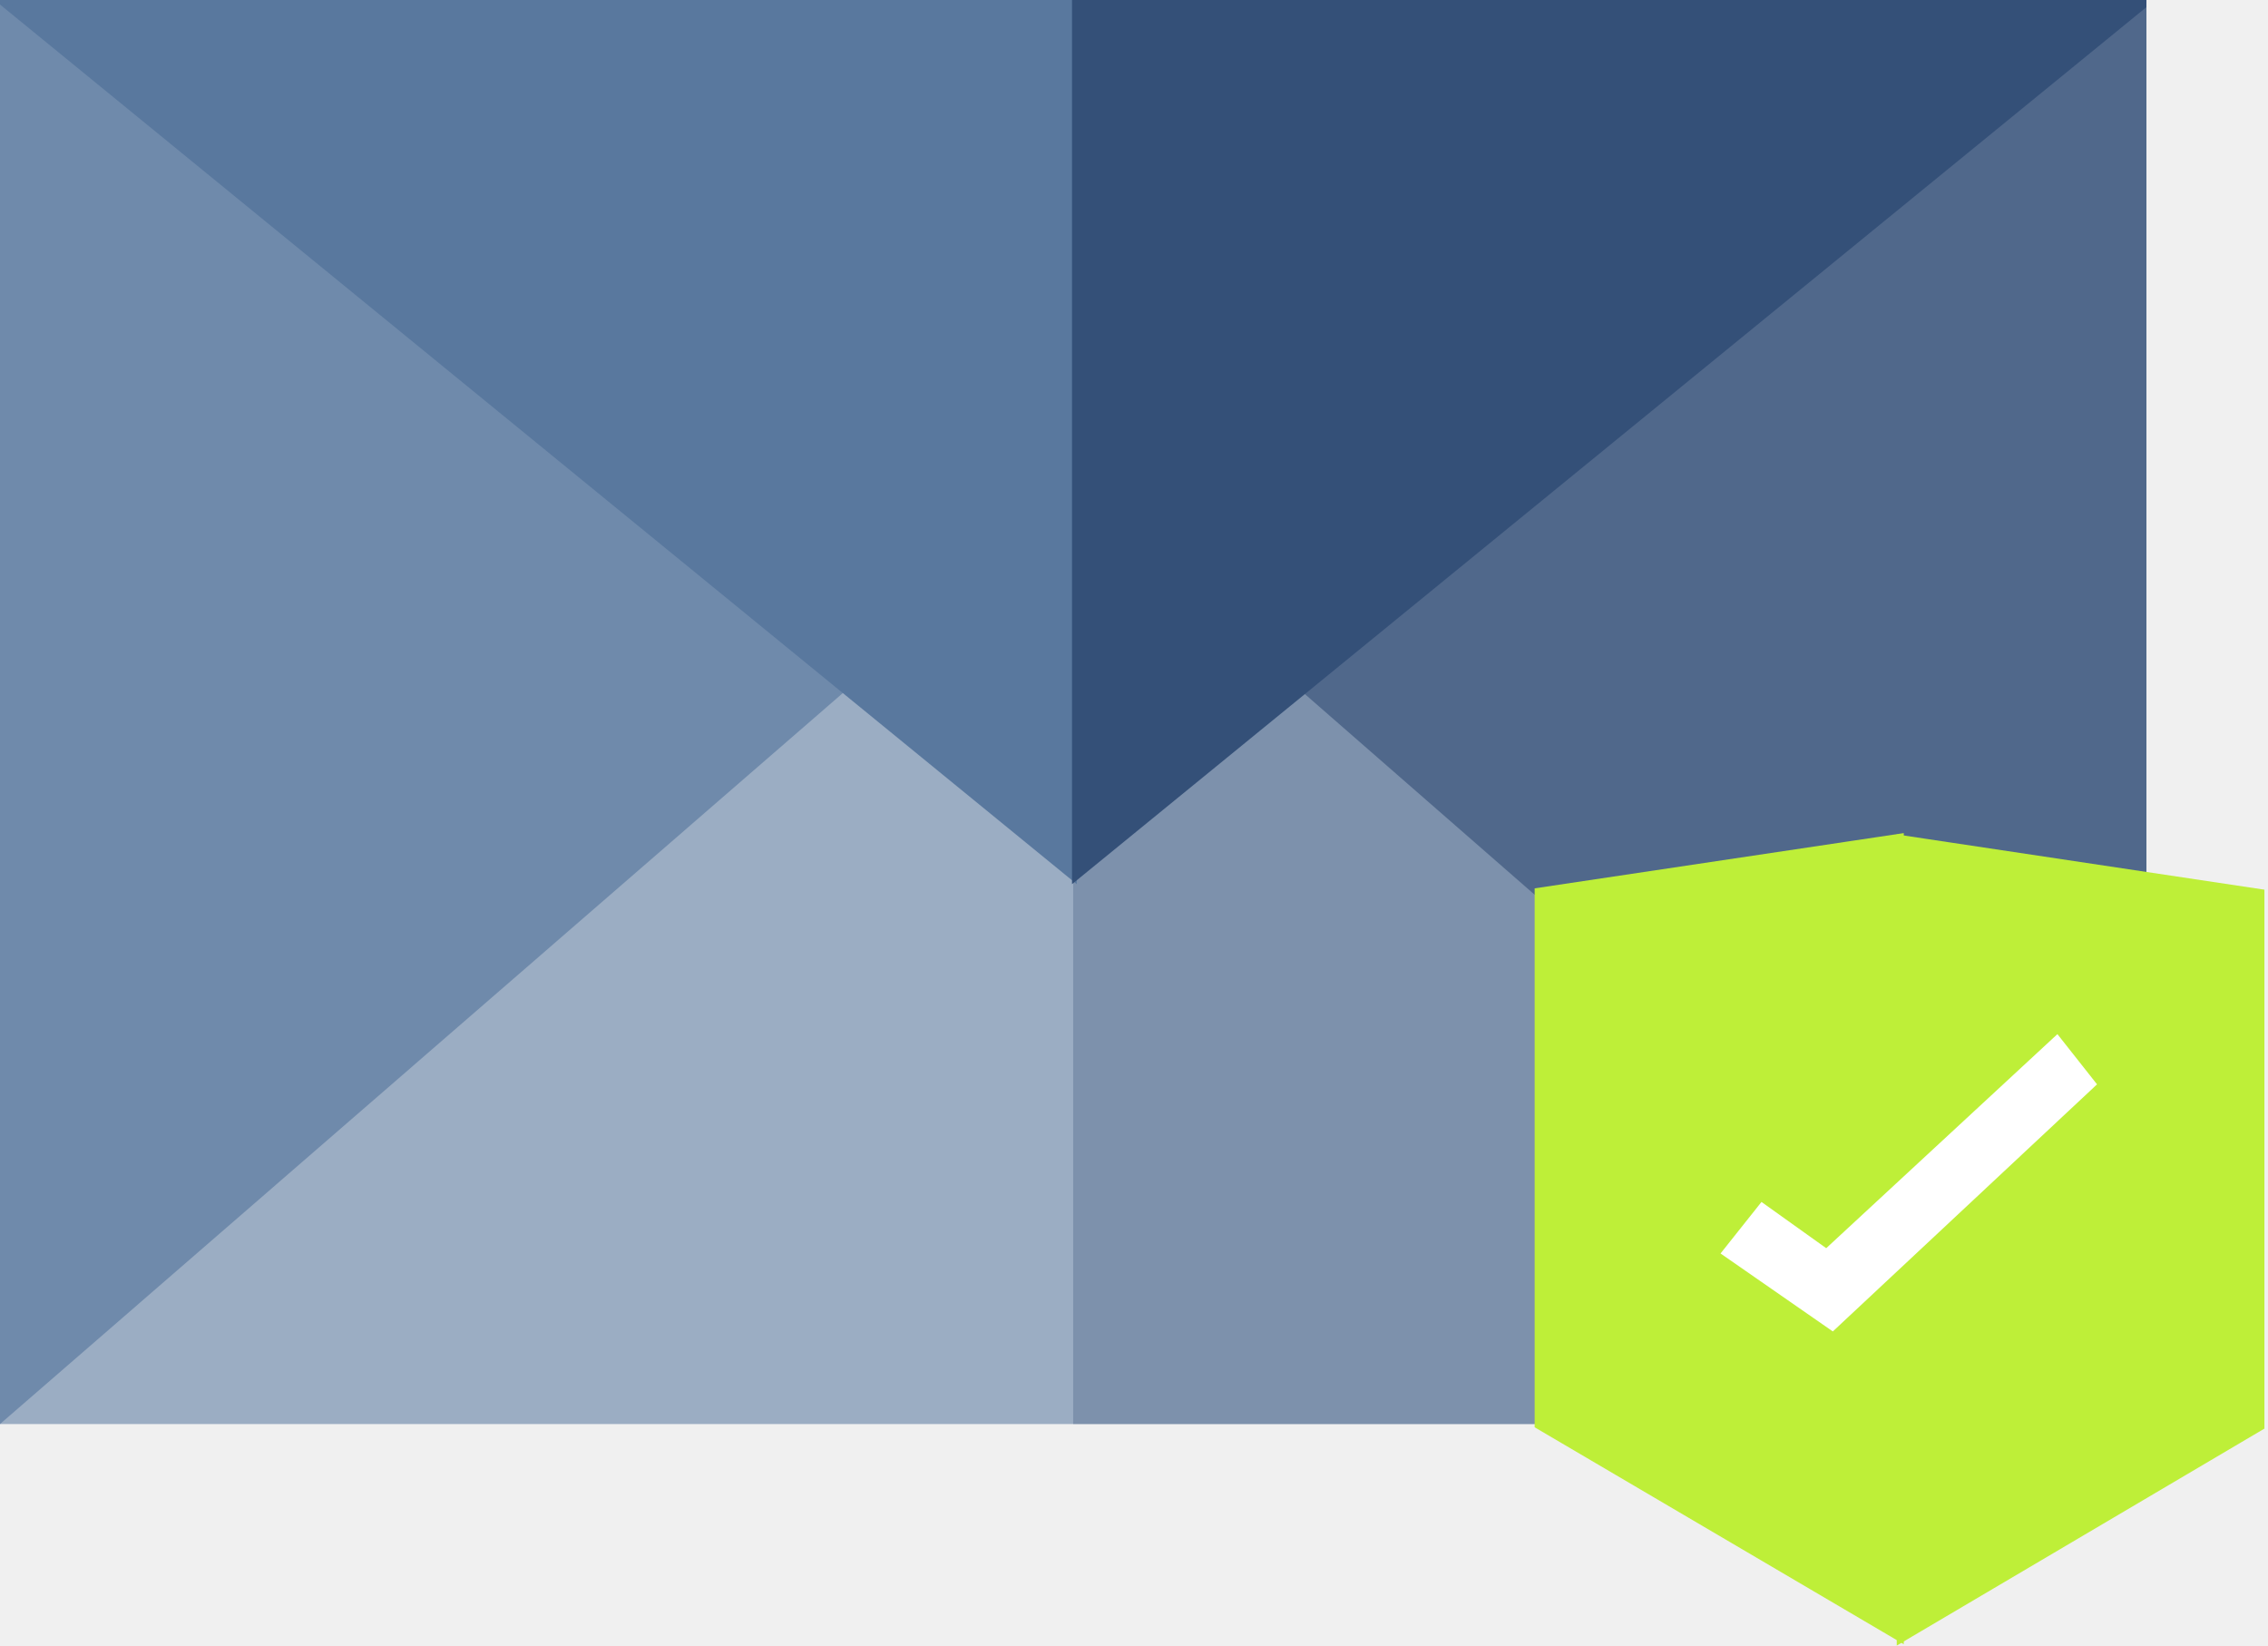
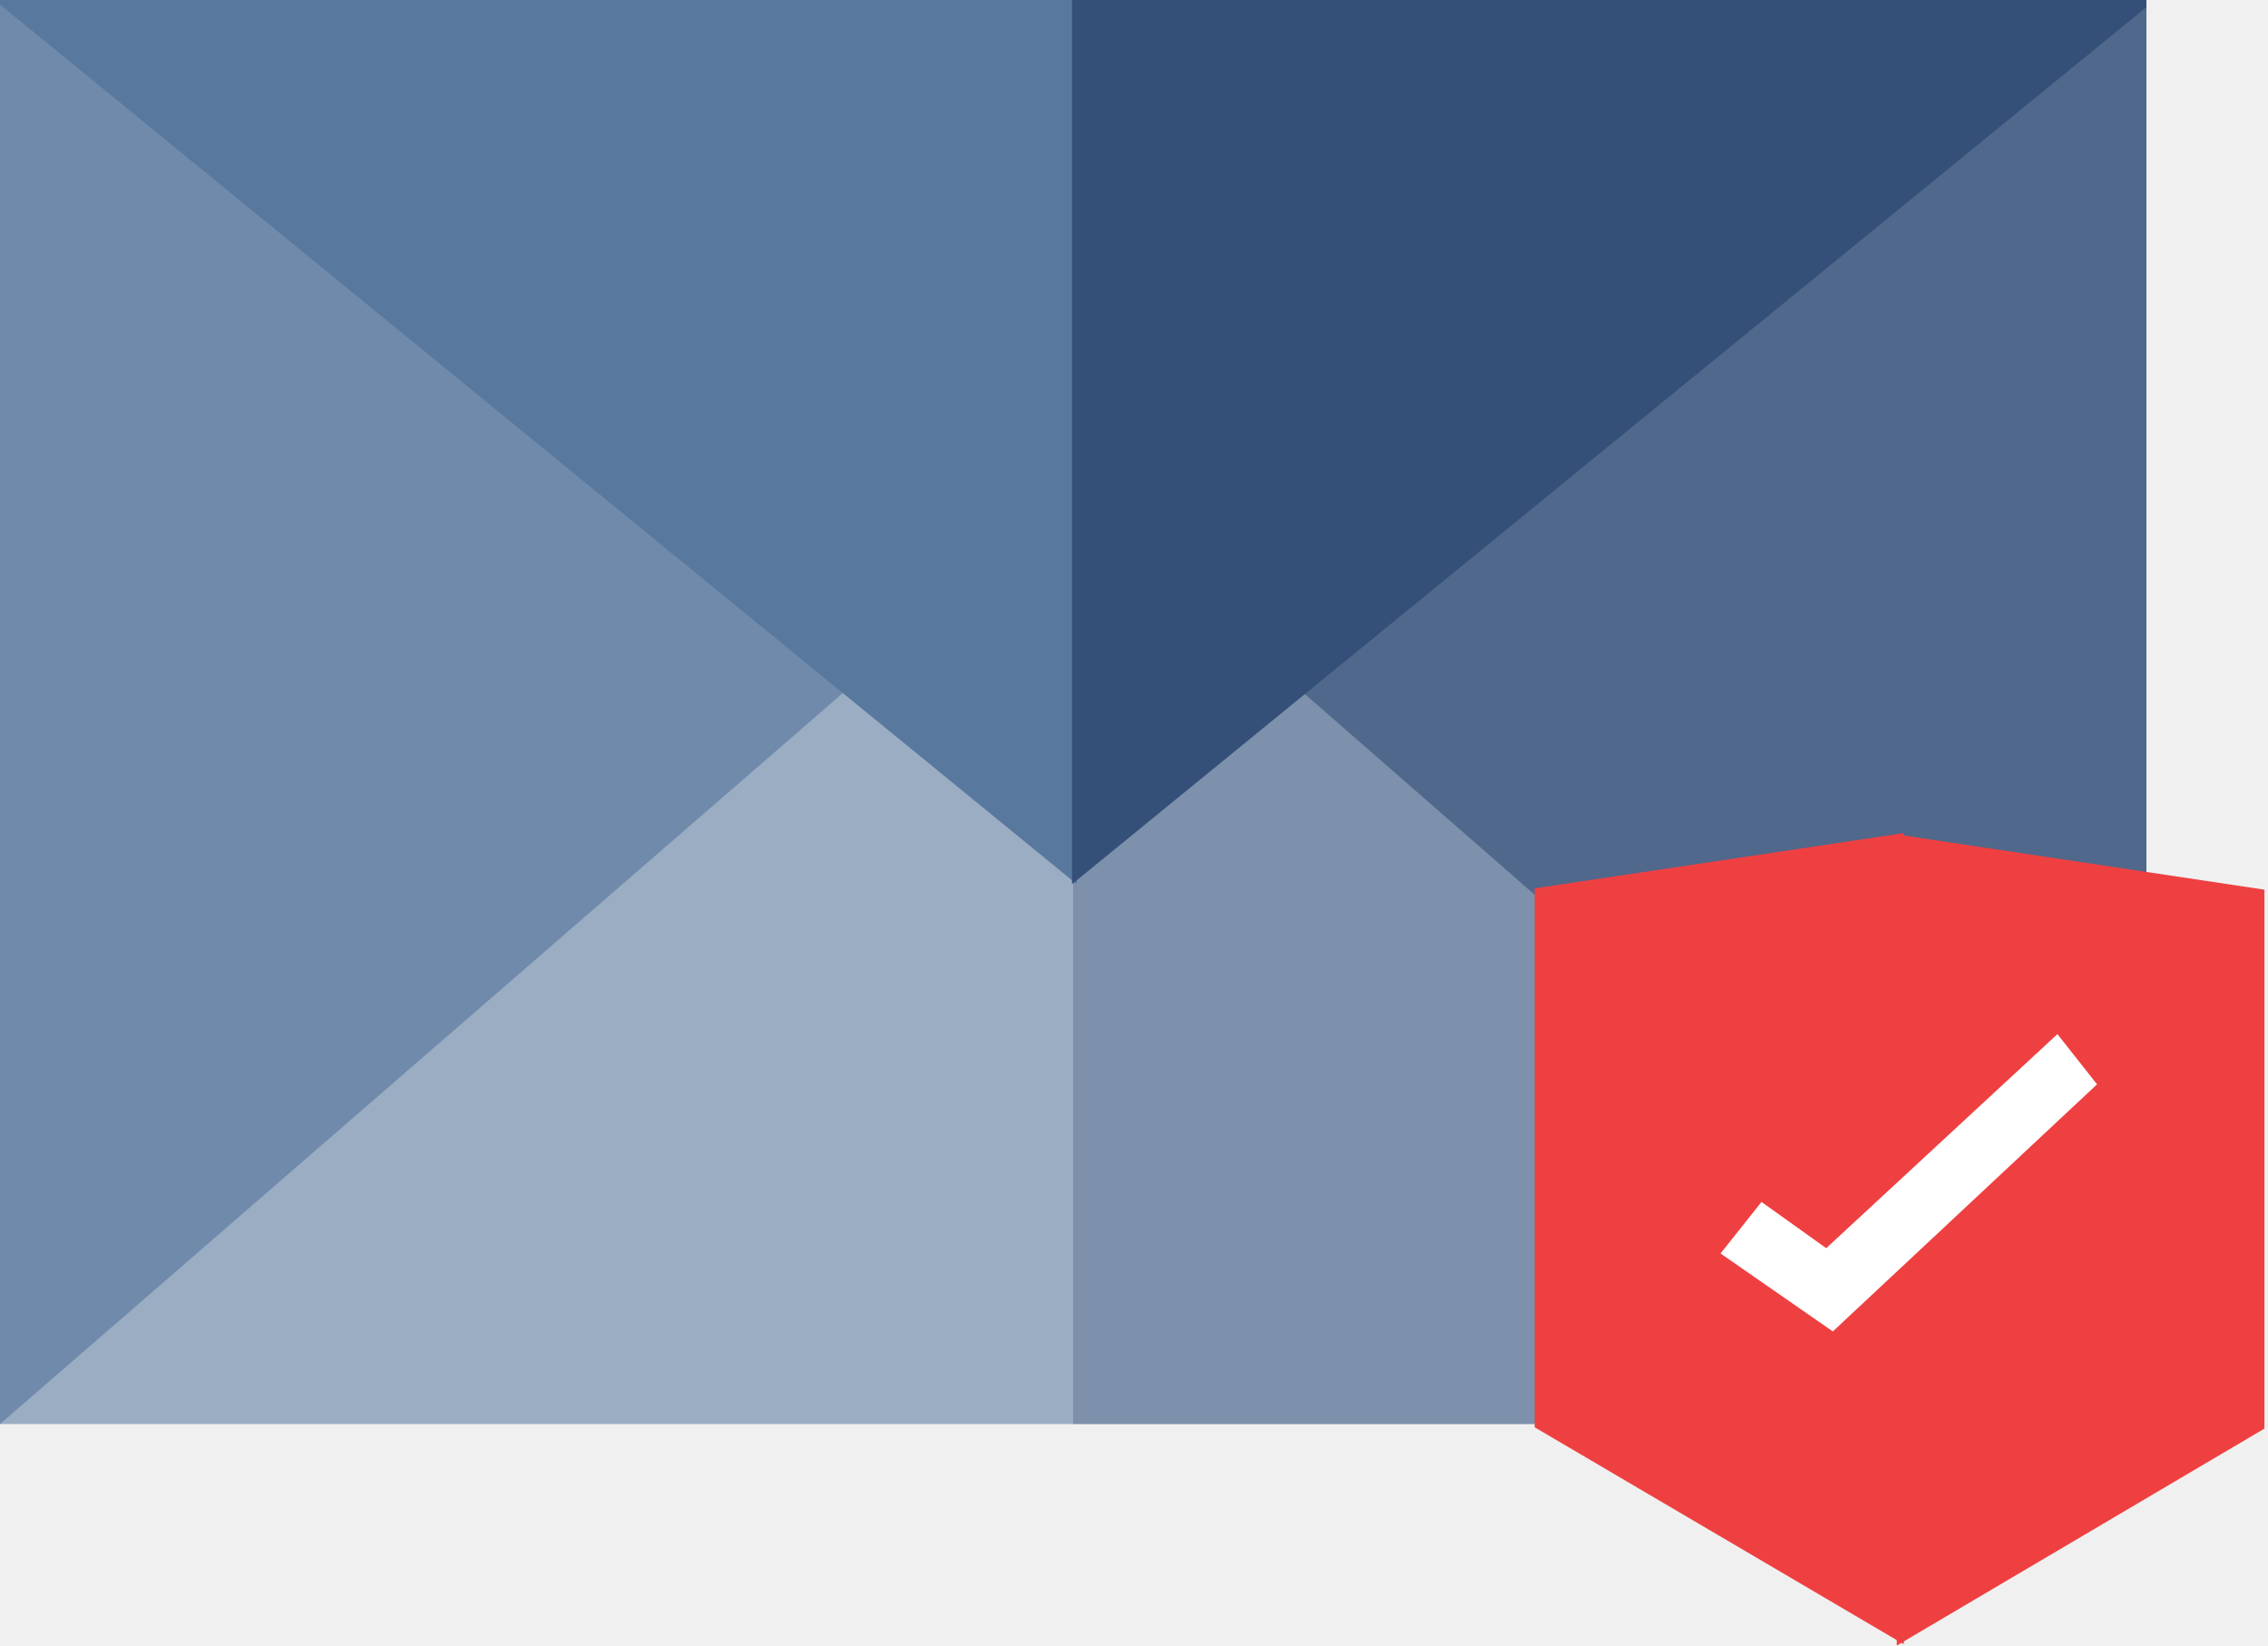
<svg xmlns="http://www.w3.org/2000/svg" width="317" height="230" viewBox="0 0 317 230" fill="none">
-   <g clip-path="url(#clip0_352_97)">
+   <g clip-path="url(#clip0_354_82)">
    <rect width="300" height="199" fill="#6F8AAB" fill-opacity="0.66" />
    <rect x="150" y="69" width="157" height="130" fill="#50688B" fill-opacity="0.4" />
    <path d="M300 199L150.5 68.5L300 0V199Z" fill="#50688B" stroke="#50688B" />
-     <path d="M0 0L150.5 68.5L0 199L0 0Z" fill="#6F8AAB" />
+     <path d="M0 -1.8373e-06L150.5 68.5L0 199L0 -1.8373e-06Z" fill="#6F8AAB" />
    <path d="M150 -0.064L150 122.5L-0.064 -0.064L150 -0.064Z" fill="#59789E" stroke="#59789E" />
    <path d="M150.337 0.031L150.337 122.5L300.4 0.031L150.337 0.031Z" fill="#345078" stroke="#345078" />
  </g>
-   <path d="M215 199.166V124.57L265.592 117V228.894L215 199.166Z" fill="#BEEF38" stroke="#BEEF38" />
-   <path d="M316 199.351V124.755L265.611 117.185V229.079L316 199.351Z" fill="#BEEF38" stroke="#BEEF38" />
+   <path d="M215 199.166V124.57L265.592 117V228.894L215 199.166Z" fill="#EF4041" stroke="#EF4041" />
+   <path d="M316 199.351V124.755L265.611 117.185V229.079L316 199.351Z" fill="#EF4041" stroke="#EF4041" />
  <path d="M240.481 175.163L246.205 167.962L255.252 174.424L287.565 144.512L293.104 151.528L256.175 186.057L240.481 175.163Z" fill="white" />
  <defs>
-     <clipPath id="clip0_352_97">
+     <clipPath id="clip0_354_82">
      <rect width="300" height="199" fill="white" />
    </clipPath>
  </defs>
</svg>
